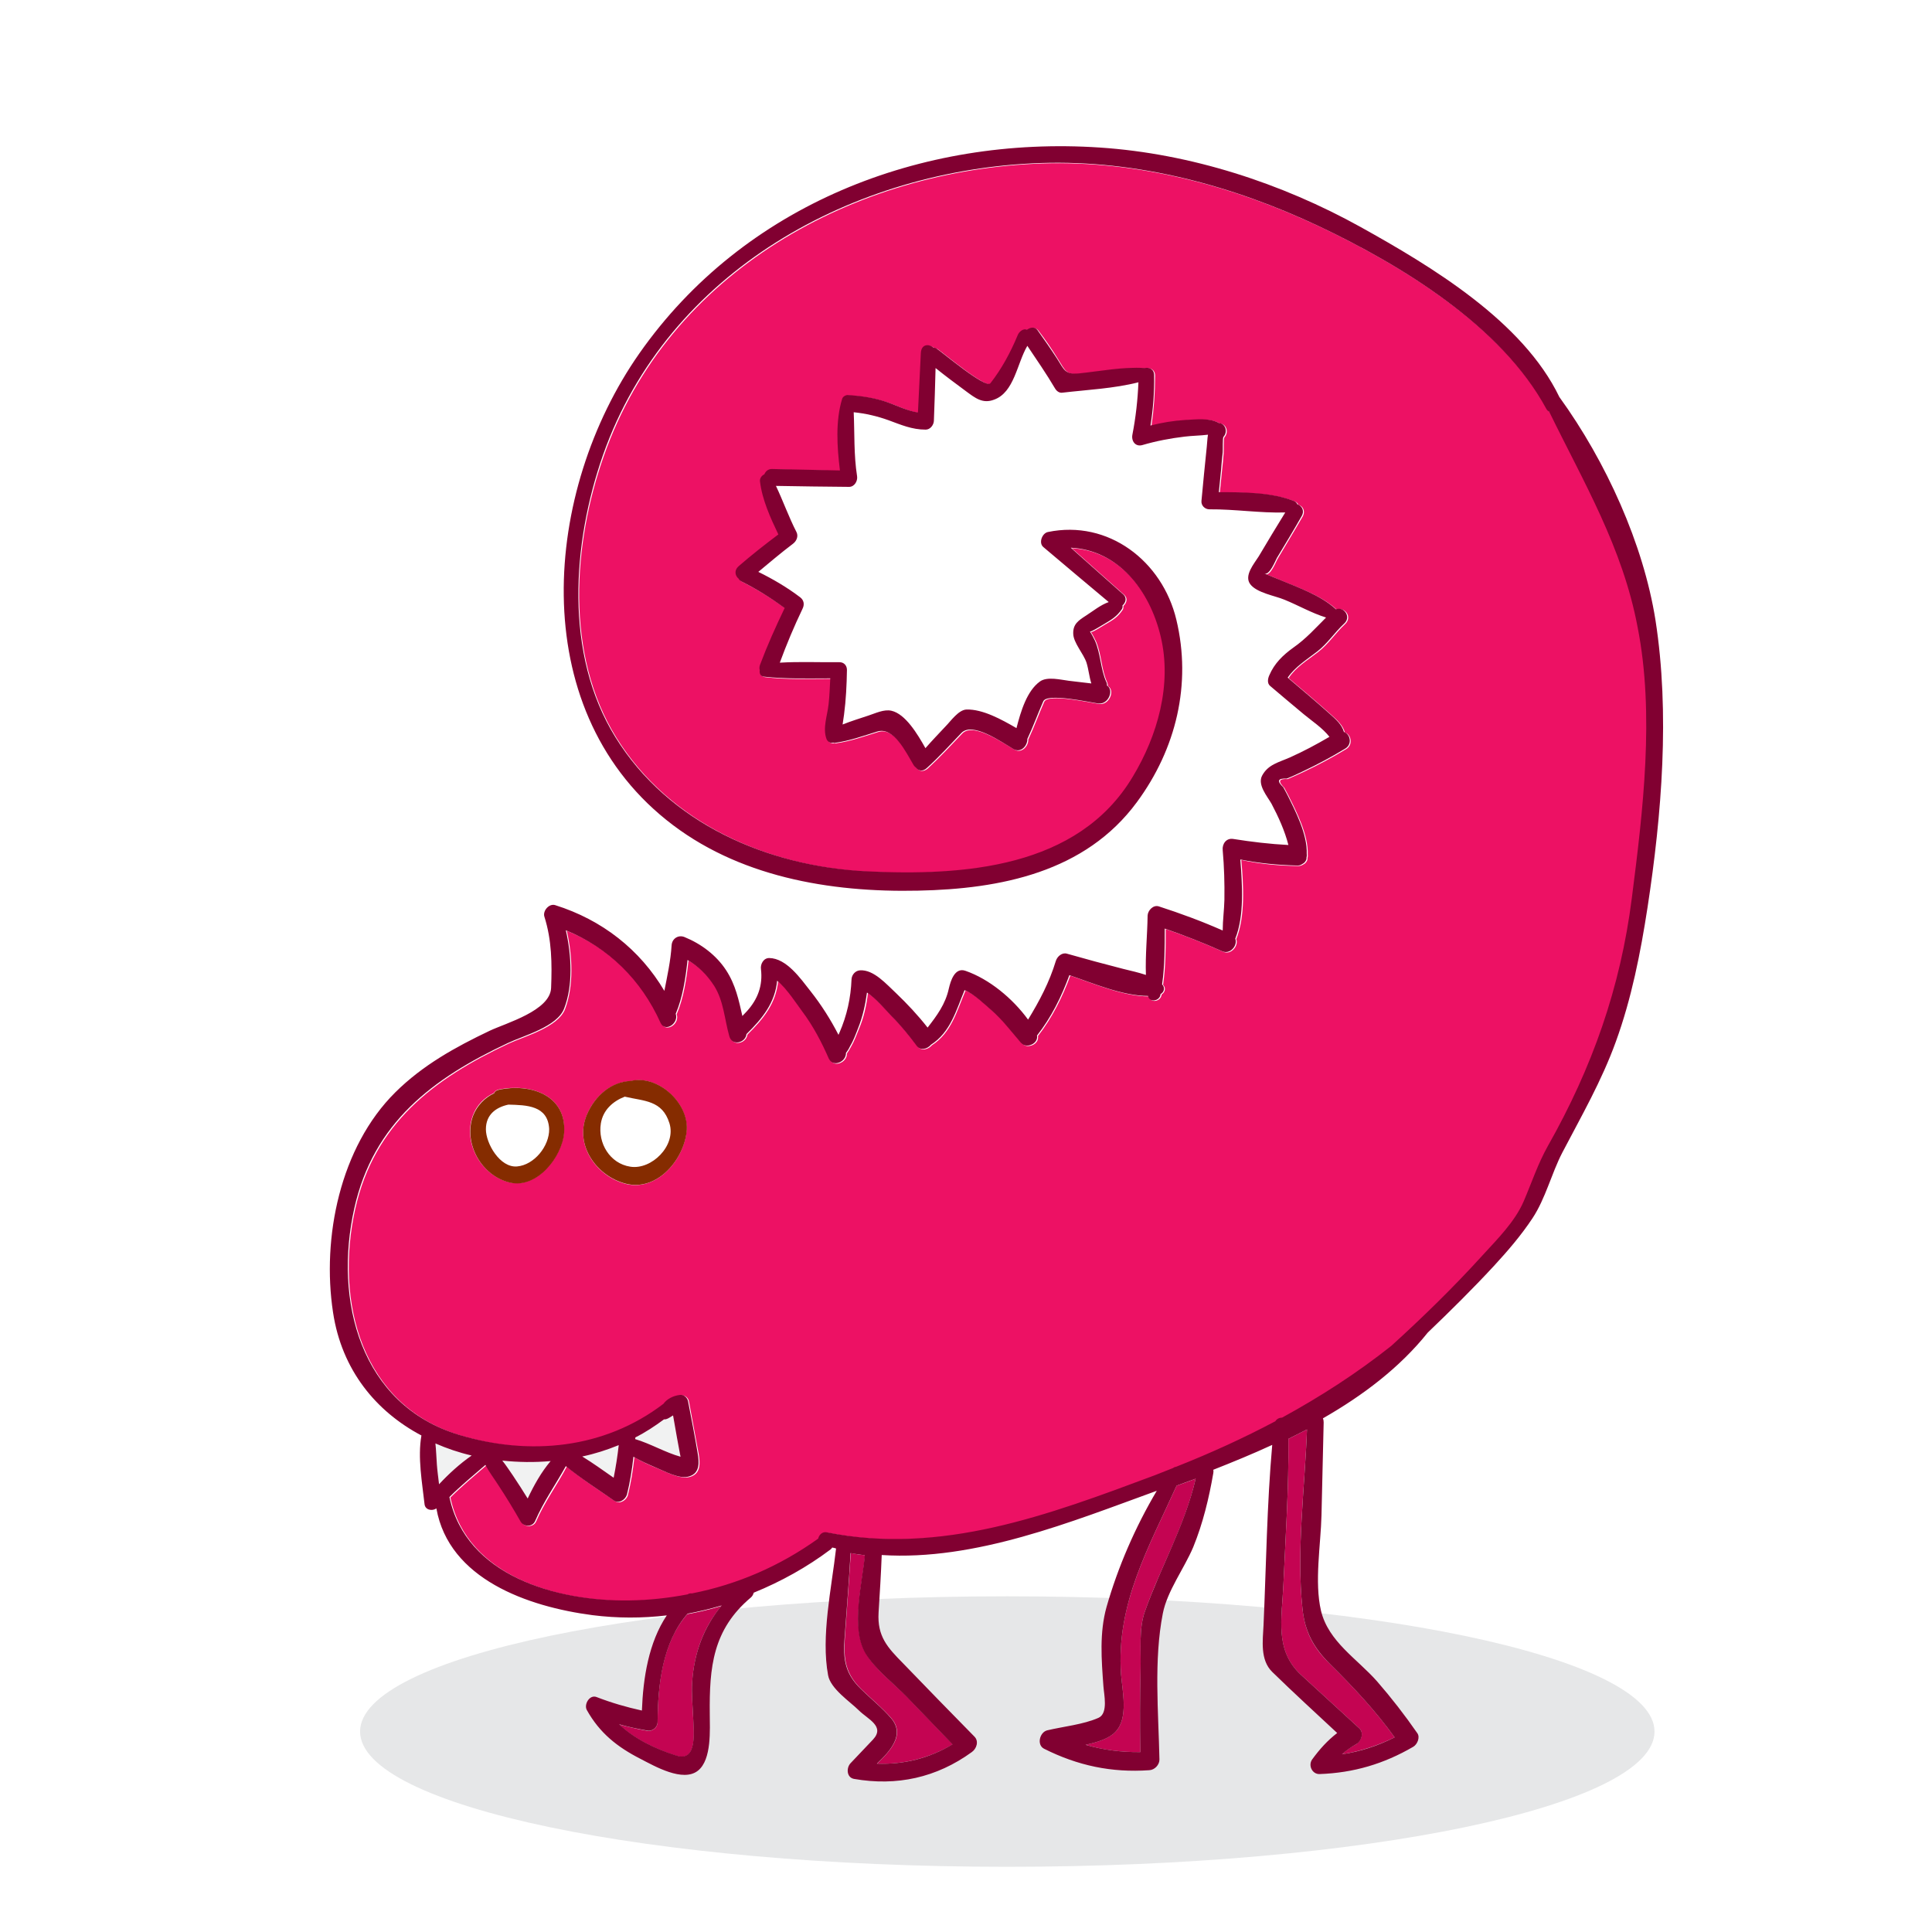
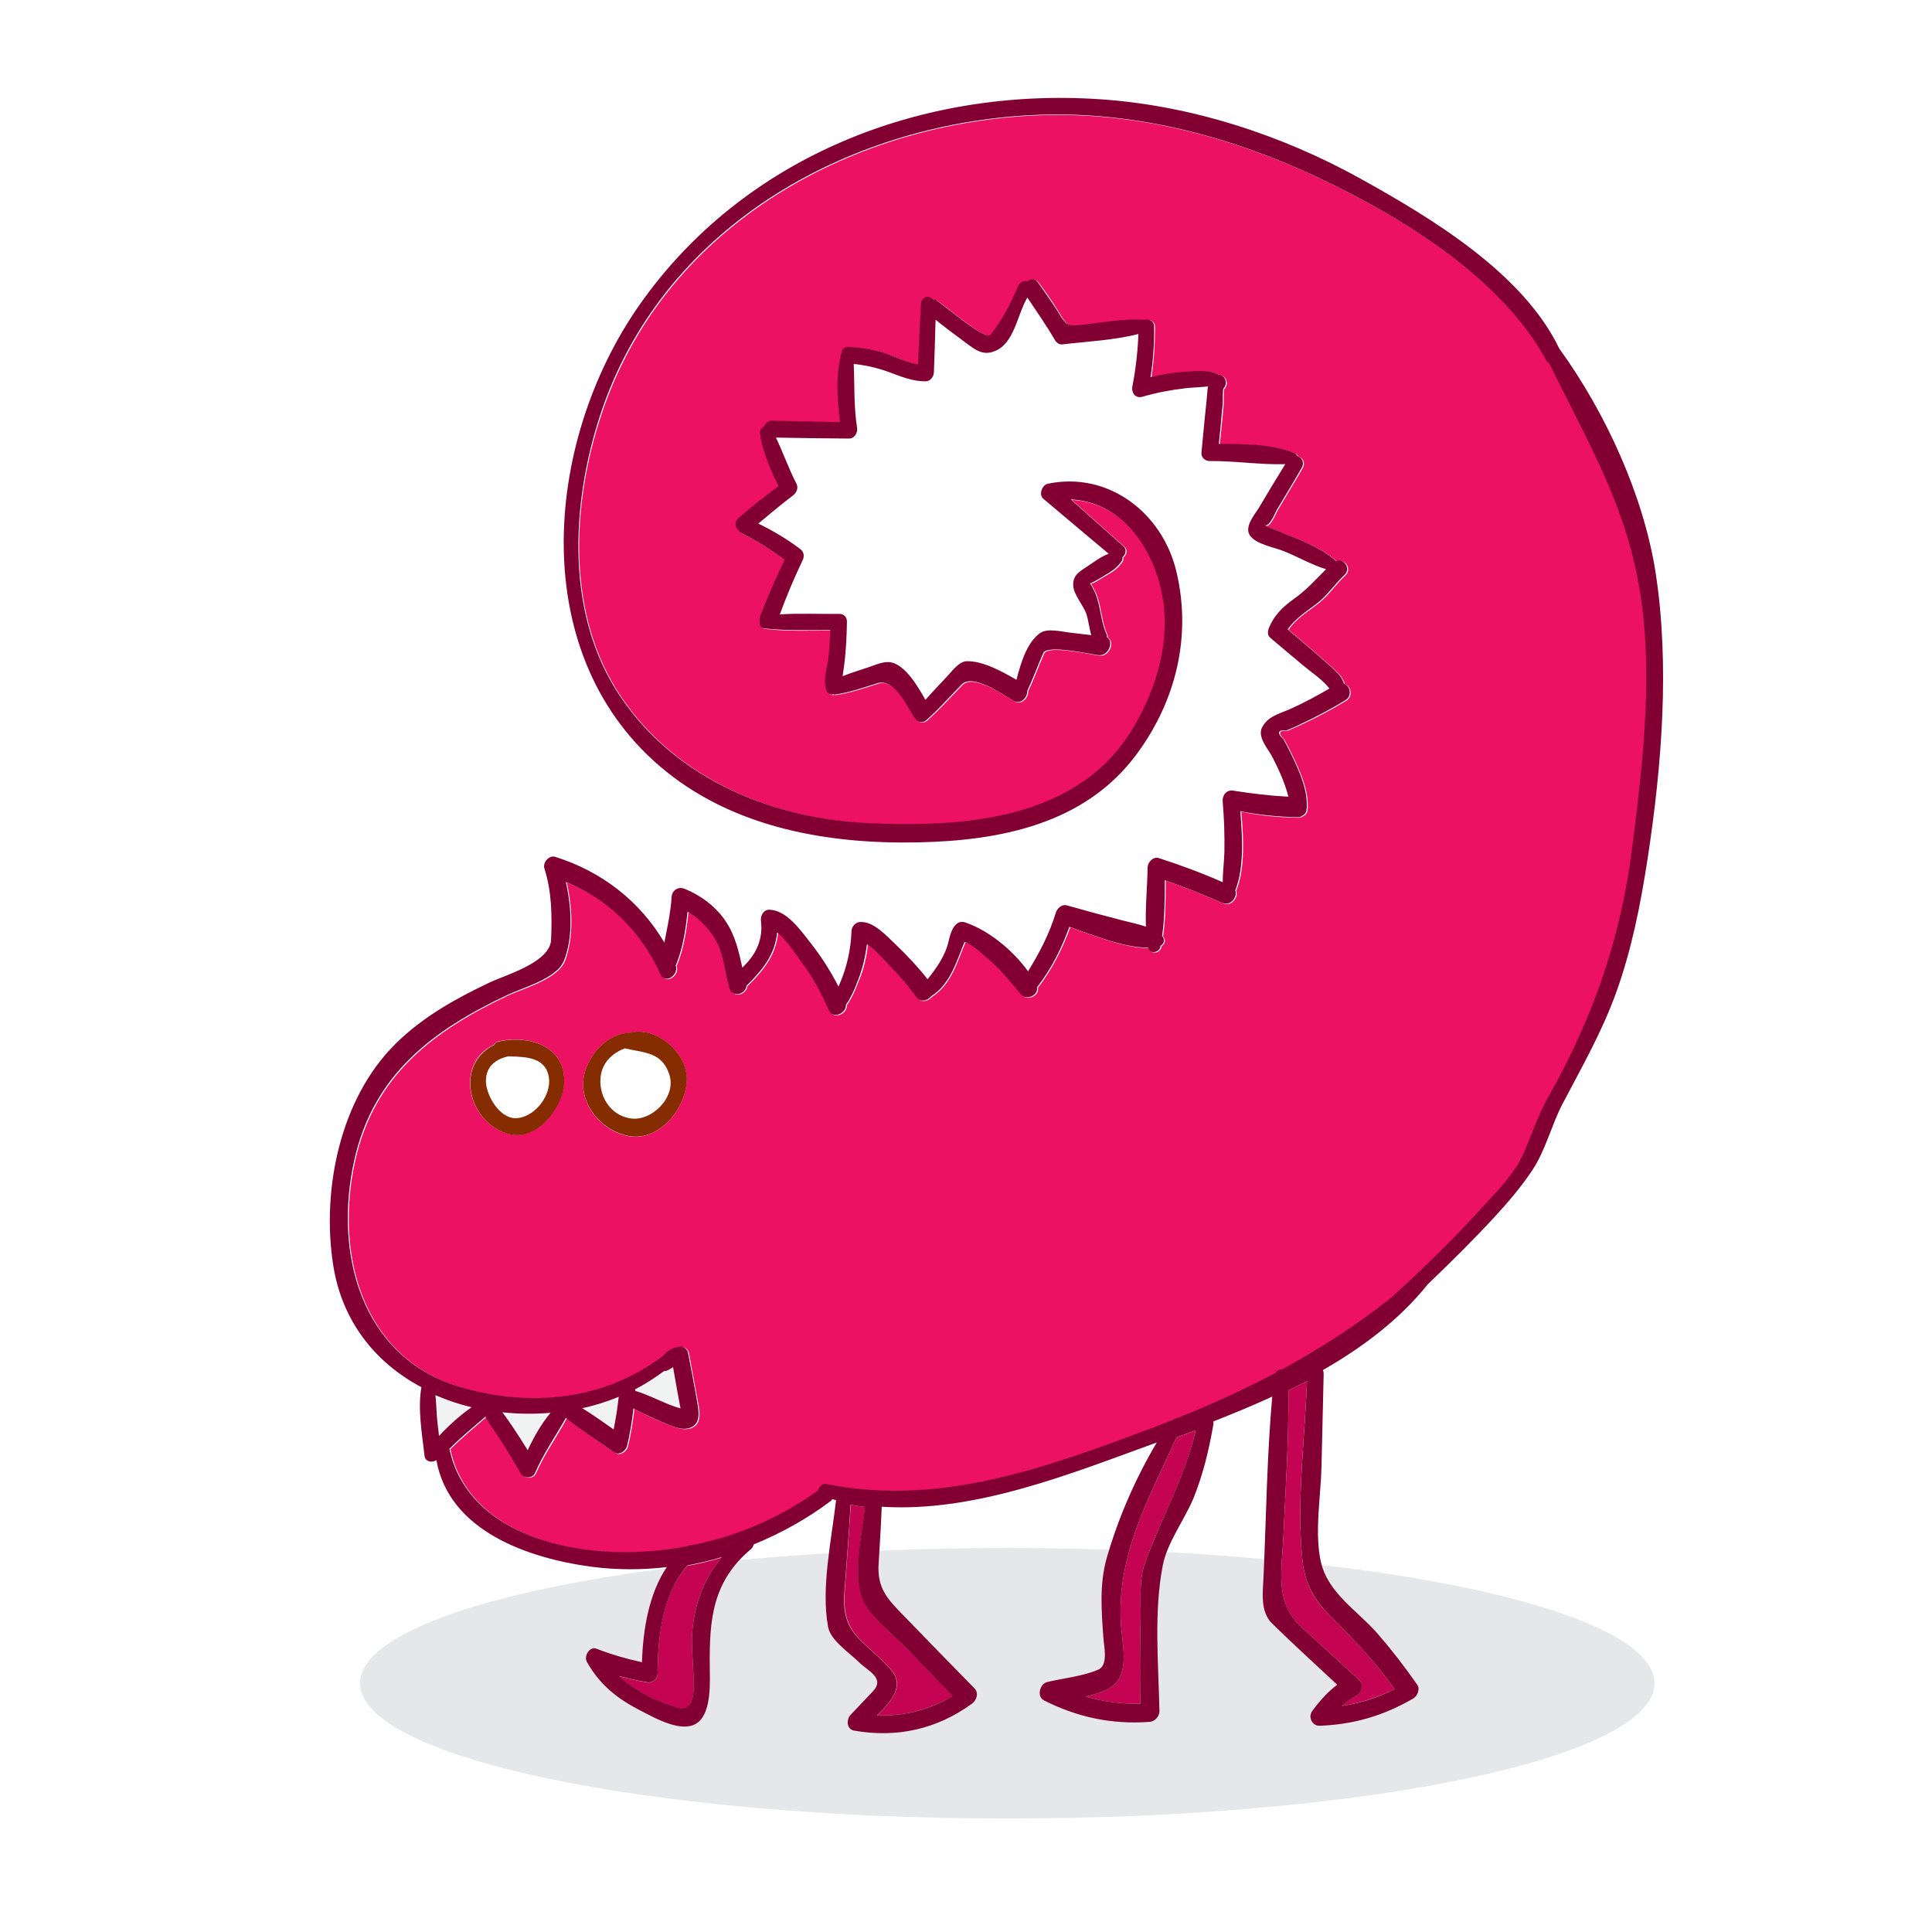
- <svg xmlns="http://www.w3.org/2000/svg" version="1.1" x="0px" y="0px" viewBox="660 120 800 800" enable-background="new 0 0 2272 1872" xml:space="preserve">
+ <svg xmlns="http://www.w3.org/2000/svg" version="1.1" x="0px" y="0px" viewBox="660 140 800 800" enable-background="new 0 0 2272 1872" xml:space="preserve">
  <g id="Background">
    <rect x="-12.7" y="-29.1" fill="#FFFFFF" width="2297.7" height="1919.7" />
  </g>
  <g id="Object">
    <ellipse fill="#E6E7E8" cx="1077.1" cy="837" rx="268" ry="56" />
    <g>
      <path fill="#F1F2F2" d="M840.3,717.7c0.3,2.9,0.4,5.8,0.6,8.7c0.2,2.7,0.6,5.5,0.8,8.2c4.1-4.4,8.6-8.5,13.5-11.9    C850.1,721.5,845.1,719.8,840.3,717.7z" />
      <path fill="#C40452" d="M932.3,833.1c0,2.2-2.1,3.9-4.2,3.6c-4-0.7-7.9-1.6-11.7-2.6c6.5,6.1,14.9,10.1,23.6,12.9    c8.9,2.9,7.3-10.1,7-16.2c-0.2-4.7-0.7-9.5-0.4-14.1c0.8-12.2,4.7-22.8,12.1-31.7c-4.6,1.4-9.3,2.5-14.1,3.4    C934.2,800.2,932.4,817.7,932.3,833.1z" />
      <path fill="#C40452" d="M1018.2,764c-2-0.2-3.9-0.5-5.9-0.9c-0.7,10.9-1.5,21.9-2.3,32.8c-0.7,9.7-0.8,16.3,6.7,23.6    c4,3.9,8.7,7.7,12.4,12c5.7,6.7-0.1,13.2-5.9,18.8c11.1,0.4,21.6-2.3,31.3-8l-18.7-19.4c-5.4-5.6-13.2-11.4-17.2-18.2    C1012.2,794.2,1017.1,775.8,1018.2,764z" />
      <path fill="#C40452" d="M1124.2,813.3c0.5,6.7,3.2,18.1-2.3,23.8c-2.7,2.8-7.4,4.3-12.4,5.4c7.3,2.1,14.8,3.1,22.7,3    c-0.1-11.5-0.2-23,0.1-34.6c0.2-7.4-0.8-16.6,1.8-23.7c6.7-18.8,16.5-35.3,21-54.9c-2.6,1-5.3,2-7.9,2.9    C1135.7,760.7,1122.1,784.1,1124.2,813.3z" />
      <path fill="#ED1164" d="M1301.9,290.7c-0.5-0.3-0.9-0.6-1.2-1.2c-18.5-34.1-59.9-59.4-94.1-75.6c-35.8-16.9-75.3-27.5-115.1-26.2    c-77.6,2.6-154.6,44.7-181.4,120.9c-12.9,36.5-16.2,82.4,5.1,116.8c22.1,35.7,63.3,53.6,104.2,55.6c39.7,1.9,87.3-1.2,110-39.1    c10.2-17.1,16.4-38.3,11.6-58.2c-4.6-19.2-17.8-35.7-37.2-36.7c7.3,6.5,14.6,13,21.8,19.4c1.5,1.4,0.9,3.3-0.4,4.5    c0,0.6,0,1.1-0.3,1.6c-2.1,3.1-4,4.2-7.3,6.1c-0.4,0.2-5.6,3.6-5.9,3.1c0.8,1.2,1.5,2.5,2.1,3.8c2.4,5.5,2.2,11.8,4.7,17.1    c0.2,0.5,0.3,1,0.3,1.5c3,1.8,0.6,7.9-3.6,7.4c-3.2-0.4-21.2-4.5-22.8-0.9c-2.3,5.2-4.2,10.5-6.6,15.6c0.1,2.8-2.8,5.9-5.7,4.2    c-4.8-2.7-17-11.4-21.6-6.7c-4.7,4.9-9.3,9.9-14.3,14.5c-1.7,1.5-3.5,1.2-4.4,0c-0.4-0.3-0.8-0.7-1.1-1.2c-3-5-8.2-16-15-13.9    c-5.8,1.8-11.6,3.9-17.6,4.7c-0.3,0-0.5,0-0.7-0.1c-1.1,0.4-2.4-0.4-2.8-1.6c-1.6-4.6,0.4-9.6,0.9-14.3c0.4-3.6,0.5-7.1,0.7-10.7    c-9.1,0-18.4,0.4-27.4-0.7c-1.6-0.2-2-1.4-1.8-2.7c-0.2-0.6-0.2-1.4,0.1-2.2c3-8,6.4-15.8,10.2-23.5c-5.7-4.2-11.7-7.9-18-11.1    c-0.6-0.3-0.9-0.7-1.1-1.1c-1.4-1.2-1.9-3.4,0-5.1c5.3-4.7,10.8-9,16.5-13.2c-3.3-6.9-6.6-14.4-7.6-21.9c-0.2-1.3,0.7-2.6,1.8-3    c0.5-1.2,1.5-2.2,3.1-2.2c9.4,0.2,18.8,0.4,28.2,0.6c-1.2-9.8-1.9-20.4,0.9-29.6c0.3-1.1,1.7-1.8,2.8-1.6c0.1,0,0.2,0,0.3,0    c5.4,0.4,10.7,1.2,15.8,3c4.2,1.5,8.2,3.5,12.5,4.2c0.4-8.2,0.8-16.4,1.2-24.6c0.2-3.9,3.6-3.7,5.3-2.2c0.4,0,0.9,0.1,1.3,0.4    c2.3,1.5,20.3,16.7,22.2,14.3c4.8-6,8.4-12.9,11.3-19.9c0.6-1.5,2.3-2.9,3.9-2.3c1.4-1,3.1-1.3,4.3,0.2c2.9,3.8,5.6,7.7,8.1,11.8    c3,4.7,3.3,6.7,9.2,6.1c8.8-0.9,18.2-2.8,27.1-2.2c1.8-0.5,3.9,0.4,3.9,3c0,7-0.5,13.9-1.5,20.8c4.7-1.1,9.5-2,14.3-2.3    c4.6-0.2,10-1.1,14.1,1.3c2.5,0.1,3.8,3.5,1.8,5.7c-0.4,0.5-0.2,5.5-0.3,6.4c-0.2,2.5-0.4,5-0.7,7.5c-0.3,3-0.6,6-0.9,9    c10.3,0,21.9,0,31.2,3.7c0.7,0.3,1.1,0.7,1.3,1.3c1.8,0.5,3.1,2.5,1.8,4.9c-3.4,5.9-6.9,11.6-10.3,17.4c-0.7,1.1-3,7.3-5.1,6.4    c2,0.8,3.9,1.5,5.9,2.4c7.8,3.3,17.3,6.5,23.7,12.4c3.3-1.3,6.5,3,3.4,5.9c-4,3.7-6.9,8.3-11.2,11.6c-4.4,3.4-9.2,6.2-12.2,10.8    c5.8,4.9,11.6,9.8,17.2,14.8c2.9,2.6,5.2,4.6,6.1,7.7c2.6,0.8,3.5,5.1,0.5,6.9c-5.6,3.4-11.4,6.5-17.3,9.3    c-2.3,1.1-4.6,2.1-6.9,3.1c-3.7-0.2-4.1,0.9-1.4,3.6c0.5,1,1.1,2,1.6,3c3.4,6.8,8.4,16.5,8.1,24.6c0.1,0.5,0,1.1-0.1,1.6    c0,0.1,0,0.3,0,0.4c-0.2,1-0.9,1.8-1.8,2.2c-0.5,0.3-1.1,0.6-1.9,0.6c-8-0.1-15.9-0.8-23.7-2.5c0.9,10.5,1.7,23.3-2.1,32.8    c1.1,2.6-2.1,6.7-5.4,5.2c-7.8-3.5-15.7-6.6-23.8-9.4c0,7.7,0,15.6-1.1,23.1c1.3,1.3,0.8,3.1-0.6,4c0,0.2,0,0.3-0.1,0.5    c-0.6,2.5-4.6,3.1-5.1,0.3c-10.5,0-22.6-5.2-32.6-8.6c-3.3,8.9-7.5,17.4-13.4,25c0.6,3.4-4.2,5.3-6.2,3.4l0,0    c-0.1-0.1-0.1-0.1-0.2-0.2c-0.2-0.2-0.3-0.3-0.5-0.5c-3.9-4.5-7.4-9.2-11.9-13.1c-2.1-1.8-7.4-7.1-11.2-8.4    c-3.6,8.4-5.8,17.4-13.9,22.6c-1.5,1.8-4.4,2.5-5.8,0.6c-3.3-4.3-6.8-8.6-10.6-12.5c-2.6-2.6-6.3-7.2-10.1-9.7    c-0.6,5.1-1.7,10.1-3.7,14.8c-1,2.5-2,5.2-3.4,7.6c-0.5,0.9-1,1.8-1.6,2.6c0.1,3.8-5.4,6-7,2.5c0,0,0,0.1,0,0.1    c-3.1-7-6.6-13.8-11.2-19.9c-1.9-2.5-6.3-9.5-10.3-12.6c-0.9,9.1-5.9,15.4-12.7,22.1c-0.4,3.5-5.9,5.2-7.1,0.9    c-2-7-2.3-14.6-6.3-20.9c-2.9-4.5-6.6-8.1-11-10.7c-0.8,7.5-2,15.5-4.9,22.3c1.4,3.9-4.4,7.9-6.3,3.7    c-7.9-17.8-21.5-31.1-39.2-38.3c2.4,10.6,2.9,22.8-0.7,32.4c-2.9,7.6-16.8,11.3-23.3,14.3c-31.1,14.6-55.7,33.1-63.6,68.5    c-8.5,38.1,2.4,81.4,43.6,93.8c29.1,8.8,59.9,5.9,84.4-12.9c1.6-2.1,4.2-3.4,6.9-3.7c1.6-0.2,3.1,1.1,3.3,2.6    c1.3,7.2,2.7,14.4,4,21.6c0.6,3.7,1,8.1-3.4,9.5c-4.1,1.3-10.2-2.1-13.9-3.6c-3-1.2-6.3-2.7-9.3-4.5c-0.6,5.3-1.4,10.5-2.7,15.7    c-0.5,2-3.3,3.9-5.3,2.5c-6.7-4.6-13.7-9.1-20-14.3c-4.1,7.7-9.2,14.6-12.7,22.7c-1.1,2.5-4.7,2.5-6,0.3c-2.9-5.2-6-10.3-9.3-15.2    c-1.8-2.7-3.8-5.4-5.3-8.3c-5.1,4.4-10.2,8.6-14.9,13.3c6.9,32.8,44.7,43.2,74.3,42.8c8.3-0.1,16.4-1,24.3-2.5    c0.6-0.4,1.2-0.5,1.8-0.4c18.7-3.8,36.3-11.3,52.3-22.7c0.3-1.6,1.7-3,3.6-2.6c47.4,9.5,91.8-7.2,135.7-23.6c2.6-1,5.1-2,7.6-3    c0.4-0.3,0.8-0.4,1.2-0.5c14.4-5.7,28.1-11.9,41.2-18.9c0.7-1,1.8-1.5,2.8-1.5c15.7-8.5,30.7-18.2,45.2-29.7    c13.1-11.9,25.8-24.3,37.7-37.4c6.2-6.8,13.4-13.8,17.1-22.4c3.3-7.7,5.9-15.6,10-22.9c18.4-32.5,30-65.6,34.8-102.7    c4.6-35.9,9.4-76.2,2.7-112C1332.3,346.9,1316.2,320,1301.9,290.7z M893.5,589c-0.8,9.9-11.2,23.2-22.4,20.6    c-11.8-2.7-19.5-16.3-15.3-27.7c1.5-4.2,4.8-7.5,8.7-9.3c0.4-0.7,1-1.2,1.8-1.4C879.5,568.4,894.7,573.4,893.5,589z M919,610.2    c-11.9-3.1-21.2-15.9-16.1-28.3c3.3-8.2,10.3-13.9,18.2-14.2c11.1-2.8,23.9,8.7,23.2,20.1C943.6,599.8,932.2,613.6,919,610.2z" />
      <path fill="#C40452" d="M1201.2,711.9c-2.5,1.3-5.1,2.6-7.7,3.9c0.2,20.3-1.2,40.7-2.1,60.9c-0.6,13.4-3.7,26.8,7.4,36.9    l24.1,22.1c1.9,1.8,0.8,5.1-1.1,6.4c-2.3,1.2-4.3,2.6-6.1,4.3c7.6-1.2,14.8-3.6,21.8-7c-8-11.1-17-20.7-26.8-30.4    c-7-6.8-10.4-13.4-11.4-23.1C1196.8,761.9,1200.3,736,1201.2,711.9z" />
      <path fill="#F1F2F2" d="M901.1,723.1c4.4,2.8,8.7,5.8,13,8.8c0.9-4.5,1.6-9,2.1-13.5C911.3,720.4,906.2,721.9,901.1,723.1z" />
      <path fill="#F1F2F2" d="M888,725c-6.7,0.6-13.4,0.5-20-0.2c1.6,2,3,4.2,4.4,6.3c2.1,3.1,4.1,6.3,6.1,9.5    C881.1,735,884.1,729.6,888,725z" />
      <path fill="#FFFFFF" d="M918.8,574.1c-4.9,1.9-9,5.6-9.9,11.1c-1.3,8,3.7,16.6,12.2,17.9c8.8,1.4,19.1-8.7,16.2-18    C934.2,575.5,926.8,575.9,918.8,574.1z" />
      <path fill="#FFFFFF" d="M870.4,577.3c-5,1.1-9.3,4.2-9.3,10.2c0,5.9,5.9,16,12.9,15.4c7.1-0.6,13.5-8.3,13.2-15.5    C886.8,577.7,877.9,577.5,870.4,577.3z" />
      <path fill="#F1F2F2" d="M941.8,723.3c-0.1-0.5-0.2-1-0.3-1.5c-0.4-2.2-0.8-4.3-1.2-6.5c-0.5-3-1.1-6.1-1.6-9.1    c-1,0.6-2,1.3-2.7,1.5c-0.4,0.1-0.7,0.1-1,0.1c-3.8,2.8-7.7,5.3-11.9,7.5c0,0.2-0.1,0.4-0.1,0.7    C929.4,717.8,935.6,721.5,941.8,723.3C941.8,723.3,941.8,723.3,941.8,723.3z" />
      <path fill="#810031" d="M1305.7,284.4c-15.1-31.4-53-54.1-82.3-70.4c-32.8-18.2-70.4-30.4-107.9-32.9c-74-5-147.6,23.6-190.8,85.3    c-39.8,56.9-47.3,146.1,11.2,193.1c29.3,23.6,67.8,30.1,104.3,29.3c34.1-0.7,69.2-7.6,90.6-36.7c16.2-22,22.7-48.8,16.3-75.5    c-5.8-24.3-28.2-41.5-53.2-36.3c-2.4,0.5-3.9,4.5-1.9,6.2c9,7.6,18,15.2,27.1,22.8c-3.4,1.2-6.3,3.6-9.4,5.6    c-3.1,2-5.4,3.5-5.3,7.4c0,3.8,4.3,8.4,5.5,12.1c0.9,2.9,1.1,5.8,2,8.6c-3.1-0.4-6.2-0.7-9.3-1.1c-3.3-0.4-9-1.9-12,0.3    c-5.4,3.9-7.9,12.3-9.7,19.3c-6.2-3.6-14-7.9-20.7-7.7c-3.3,0.1-6.6,4.9-8.6,6.9c-2.8,3-5.7,6-8.4,9.1    c-3.3-5.9-8.3-14.2-14.1-15.5c-3.1-0.7-6.7,1.1-9.5,2c-3.6,1.2-7.2,2.3-10.7,3.7c0.2-1.3,0.4-2.6,0.6-4.1    c0.8-6.1,1.1-12.3,1.2-18.5c0-1.8-1.2-3.2-3.1-3.2c-8.2,0.1-16.5-0.3-24.7,0.2c2.8-7.6,5.9-15,9.4-22.3c0.9-1.8,0.6-3.6-1-4.8    c-5.4-4.1-11.2-7.5-17.3-10.5c4.7-3.9,9.4-7.9,14.3-11.6c1.5-1.1,2.4-3.1,1.5-4.9c-3.2-6.2-5.5-12.8-8.5-19.1    c10.1,0.2,20.2,0.3,30.3,0.4c2.2,0,3.6-2.4,3.3-4.4c-1.4-8.9-1-17.7-1.4-26.5c4.9,0.5,9.7,1.6,14.4,3.3c5.2,1.9,9.7,3.9,15.4,3.9    c1.9,0,3.3-1.9,3.4-3.6c0.3-7.3,0.5-14.6,0.7-21.9c4.1,3.3,8.4,6.5,12.6,9.6c3.8,2.8,6.9,5.3,11.6,3.5c8.4-3,9.5-15,13.8-22.3    c3.9,5.8,7.9,11.6,11.5,17.7c0.6,1,1.7,1.9,3,1.7c10.2-1.2,21.3-1.7,31.5-4.3c-0.3,7.3-1.1,14.5-2.5,21.7    c-0.5,2.6,1.2,5.1,4.1,4.3c5.8-1.7,11.6-2.8,17.5-3.5c3.2-0.4,6.5-0.4,9.7-0.8c-0.3,1.6-0.3,3.4-0.5,5c-0.8,7.5-1.5,15-2.2,22.4    c-0.2,1.9,1.4,3.5,3.3,3.5c10.4-0.1,21,1.6,31.4,1.3c-3.7,6-7.4,12.1-11,18.2c-1.8,2.9-6.2,7.9-3.5,11.5    c2.7,3.6,10.3,4.8,14.1,6.4c5.7,2.3,11.4,5.6,17.3,7.4c-4.4,4.4-8.3,8.8-13.6,12.5c-4.3,3.1-7.8,6.5-9.9,11.4    c-0.6,1.3-1,3.3,0.3,4.4c4.6,3.9,9.2,7.8,13.9,11.7c3.5,2.9,7.8,5.7,10.7,9.4c-5.3,3.1-10.7,6-16.3,8.5c-4.7,2.1-9.1,2.9-11.6,7.6    c-2,3.8,2.2,8.6,3.9,11.6c2.8,5.3,5.5,11.2,7,17.1c-7.7-0.4-15.2-1.3-22.8-2.5c-2.9-0.5-4.7,2-4.4,4.7c0.6,6.8,0.8,13.6,0.7,20.5    c-0.1,4.2-0.7,8.5-0.7,12.7c-8.6-3.8-17.5-7.1-26.5-10c-2.3-0.7-4.5,1.7-4.6,3.8c-0.1,8-1,16.4-0.7,24.6c-3-1-6.1-1.7-9.4-2.5    c-7.8-2-15.6-4.1-23.3-6.3c-2-0.6-4,1.1-4.6,3c-2.7,8.9-6.8,16.6-11.5,24.3c-6.4-8.8-16.1-16.8-25.9-20.2    c-4.5-1.6-6.2,4.3-6.9,7.3c-1.4,6.5-5,11.3-8.8,16.2c-4-5.1-8.4-9.8-13.1-14.3c-3.9-3.6-9.2-9.8-14.9-9.4    c-1.9,0.1-3.4,1.8-3.5,3.7c-0.3,7.7-1.9,15-5,22.1c-0.1,0.3-0.3,0.6-0.4,0.9c-3.3-6.4-7.1-12.4-11.6-18.1    c-4.1-5.2-9.9-13.6-17.1-13.7c-2.4,0-3.7,2.6-3.4,4.6c0.8,6.8-1.3,12.4-5.8,17.4c-0.7,0.7-1.3,1.4-1.9,2    c-1.5-6.6-2.8-12.9-6.7-18.9c-4.1-6.3-10.4-11-17.3-13.8c-2.5-1-5.1,0.6-5.3,3.4c-0.4,6.5-1.8,12.7-3,18.9    c-10.1-17.1-25.8-29.4-45.2-35.5c-2.5-0.8-5.2,2.3-4.5,4.7c3.1,9.8,3.2,19.4,2.8,29.6c-0.4,9.4-18.6,14.5-25.4,17.7    c-14.3,6.8-27.8,14.3-39.1,25.5c-22.9,22.7-30.5,60.2-25.8,91.1c3.6,24,17.9,41.1,36.6,51c-1.6,9.1,0.3,19.5,1.3,28.5    c0.3,2.4,3.2,2.9,4.9,1.7c5.2,29.3,37.9,40.7,64.6,44.2c10.3,1.3,20.6,1.3,30.8,0.1c-7.5,11.2-9.8,25.9-10.3,39.4    c-6.4-1.4-12.6-3.2-18.8-5.6c-2.9-1.1-5.3,3.1-4,5.4c5.3,9.5,12.6,15.3,22.2,20.2c6,3.1,17.6,9.8,23.8,4.9    c5.8-4.6,4.9-17.2,4.9-23.5c-0.2-19.3,1.2-34.9,17-48.2c0.7-0.6,1-1.3,1.2-2c11.3-4.6,22.1-10.6,31.8-17.9    c0.3-0.2,0.5-0.5,0.7-0.8c0.5,0.1,1.1,0.2,1.6,0.4c-1.9,16.6-6.3,36.4-3.3,52.5c1,5.6,9.2,11,12.7,14.5c3.7,3.7,11,6.6,5.9,12.1    c-3.1,3.3-6.2,6.5-9.3,9.8c-1.8,1.9-1.7,5.9,1.4,6.5c17.7,3.1,34.2-0.5,48.8-11.1c2-1.4,3-4.5,1.1-6.4    c-9.9-10.1-19.8-20.2-29.6-30.4c-6.4-6.5-10.7-11.1-10.1-21c0.5-7.9,1-15.9,1.3-23.8c38.7,2.5,78.6-13.8,113.9-26.6    c-8.9,15-16.1,31.6-20.8,48.1c-3,10.7-2.1,21.9-1.3,32.8c0.2,3.3,2.1,11.2-2,13.1c-6.3,2.8-14.6,3.6-21.3,5.2    c-3.1,0.8-4.4,6-1.3,7.6c13.9,7,28,10,43.6,8.9c2.2-0.1,4.2-2.2,4.2-4.4c-0.4-19.5-2.4-41.2,1.4-60.5c1.8-9.3,8.9-18.7,12.6-27.5    c4-9.8,6.5-20.2,8.3-30.6c0.1-0.5,0.1-1,0-1.4c8.1-3.2,16.4-6.6,24.4-10.3c-2.2,24.8-2.5,49.9-3.6,74.7    c-0.3,6.3-1.5,14.3,3.6,19.3c8.8,8.6,17.9,16.9,26.9,25.3c-4,3.1-7.2,6.6-10.4,11c-1.7,2.5,0.1,6.1,3.1,6    c14.1-0.5,26.6-4.2,38.8-11.3c1.7-1,2.9-3.9,1.7-5.6c-5.2-7.5-10.7-14.6-16.7-21.5c-8.3-9.4-20.1-16.4-23.2-29.2    c-2.8-12-0.1-27.3,0.2-39.6c0.3-12.8,0.6-25.6,0.9-38.4c0-0.7-0.1-1.2-0.3-1.7c16.6-9.5,31.8-21,43.4-35.5    c9.4-9,18.6-18.1,27.4-27.6c5.8-6.3,11.3-12.7,16-19.8c5.4-8.2,7.8-18.4,12.3-27.1c8-15.3,16.3-29.7,22.2-46    c6.5-17.9,10.2-36.7,13.1-55.5c5.9-38.5,9.3-80.5,3.3-119C1340.5,345.3,1325.1,311.2,1305.7,284.4z M840.9,726.4    c-0.2-2.9-0.3-5.8-0.6-8.7c4.8,2.1,9.8,3.8,15,5c-4.9,3.4-9.4,7.5-13.5,11.9C841.5,731.9,841.1,729.2,840.9,726.4z M946.6,816.6    c-0.3,4.7,0.2,9.5,0.4,14.1c0.2,6.1,1.9,19.1-7,16.2c-8.8-2.8-17.1-6.8-23.6-12.9c3.8,1.1,7.7,1.9,11.7,2.6    c2.1,0.4,4.2-1.4,4.2-3.6c0.1-15.3,2-32.9,12.4-44.8c4.7-0.9,9.4-2,14.1-3.4C951.4,793.8,947.4,804.4,946.6,816.6z M1035.7,822.9    l18.7,19.4c-9.7,5.8-20.1,8.4-31.3,8c5.8-5.5,11.6-12.1,5.9-18.8c-3.7-4.3-8.3-8-12.4-12c-7.6-7.3-7.5-13.9-6.7-23.6    c0.8-10.9,1.7-21.9,2.3-32.8c2,0.4,3.9,0.6,5.9,0.9c-1.1,11.8-6,30.1,0.3,40.7C1022.6,811.5,1030.3,817.3,1035.7,822.9z     M1134.1,787.2c-2.6,7.2-1.6,16.3-1.8,23.7c-0.3,11.5-0.3,23-0.1,34.6c-7.9,0.1-15.3-0.9-22.7-3c5-1.1,9.8-2.6,12.4-5.4    c5.5-5.7,2.8-17.1,2.3-23.8c-2.1-29.2,11.5-52.6,23-78.1c2.6-1,5.2-1.9,7.9-2.9C1150.5,751.9,1140.8,768.4,1134.1,787.2z     M1210.7,809c9.8,9.7,18.8,19.3,26.8,30.4c-7,3.5-14.2,5.9-21.8,7c1.8-1.6,3.9-3.1,6.1-4.3c2-1.2,3-4.6,1.1-6.4l-24.1-22.1    c-11.1-10.2-8-23.5-7.4-36.9c0.9-20.2,2.3-40.6,2.1-60.9c2.6-1.3,5.1-2.6,7.7-3.9c-0.9,24.1-4.4,50.1-1.9,74    C1200.3,795.6,1203.8,802.1,1210.7,809z M1335.7,491.9c-4.7,37.1-16.4,70.2-34.8,102.7c-4.1,7.3-6.7,15.2-10,22.9    c-3.7,8.5-10.9,15.6-17.1,22.4c-11.9,13.1-24.6,25.5-37.7,37.4c-14.5,11.5-29.5,21.1-45.2,29.7c-1.1,0-2.2,0.5-2.8,1.5    c-13.2,7-26.8,13.2-41.2,18.9c-0.4,0-0.8,0.2-1.2,0.5c-2.5,1-5,2-7.6,3c-43.9,16.4-88.3,33.1-135.7,23.6c-1.9-0.4-3.3,1.1-3.6,2.6    c-15.9,11.4-33.5,19-52.3,22.7c-0.6-0.1-1.2,0-1.8,0.4c-7.9,1.5-16,2.4-24.3,2.5c-29.6,0.4-67.4-10-74.3-42.8    c4.7-4.7,9.8-8.9,14.9-13.3c1.5,2.9,3.5,5.5,5.3,8.3c3.3,5,6.4,10.1,9.3,15.2c1.3,2.2,4.9,2.3,6-0.3c3.5-8.1,8.5-15.1,12.7-22.7    c6.3,5.2,13.3,9.6,20,14.3c2,1.4,4.7-0.5,5.3-2.5c1.3-5.2,2.1-10.4,2.7-15.7c3,1.8,6.3,3.2,9.3,4.5c3.7,1.5,9.8,5,13.9,3.6    c4.4-1.4,4-5.9,3.4-9.5c-1.2-7.2-2.6-14.4-4-21.6c-0.3-1.5-1.8-2.8-3.3-2.6c-2.7,0.3-5.4,1.6-6.9,3.7    c-24.5,18.7-55.4,21.6-84.4,12.9c-41.2-12.4-52.1-55.8-43.6-93.8c7.9-35.5,32.5-53.9,63.6-68.5c6.5-3.1,20.4-6.7,23.3-14.3    c3.7-9.5,3.1-21.8,0.7-32.4c17.7,7.3,31.2,20.5,39.2,38.3c1.9,4.2,7.7,0.2,6.3-3.7c2.9-6.8,4.1-14.8,4.9-22.3    c4.4,2.6,8.1,6.2,11,10.7c4,6.3,4.3,13.9,6.3,20.9c1.2,4.3,6.8,2.6,7.1-0.9c6.8-6.7,11.8-13,12.7-22.1c4,3.2,8.4,10.1,10.3,12.6    c4.6,6.1,8.2,13,11.2,19.9c0,0,0-0.1,0-0.1c1.6,3.5,7.1,1.3,7-2.5c0.6-0.8,1.2-1.7,1.6-2.6c1.4-2.3,2.4-5,3.4-7.6    c1.9-4.7,3-9.7,3.7-14.8c3.8,2.5,7.6,7.1,10.1,9.7c3.9,3.9,7.3,8.1,10.6,12.5c1.5,1.9,4.3,1.2,5.8-0.6    c8.1-5.2,10.4-14.2,13.9-22.6c3.8,1.4,9.2,6.7,11.2,8.4c4.5,3.9,8,8.6,11.9,13.1c0.1,0.2,0.3,0.4,0.5,0.5c0.1,0.1,0.1,0.1,0.2,0.2    l0,0c2,1.9,6.8,0,6.2-3.4c5.9-7.5,10.1-16,13.4-25c10,3.4,22.1,8.6,32.6,8.6c0.5,2.8,4.5,2.2,5.1-0.3c0-0.2,0-0.3,0.1-0.5    c1.5-0.8,1.9-2.7,0.6-4c1.1-7.5,1.1-15.4,1.1-23.1c8,2.8,16,5.9,23.8,9.4c3.4,1.5,6.5-2.6,5.4-5.2c3.8-9.5,2.9-22.3,2.1-32.8    c7.8,1.6,15.7,2.3,23.7,2.5c0.7,0,1.4-0.2,1.9-0.6c0.9-0.4,1.6-1.2,1.8-2.2c0-0.1,0-0.3,0-0.4c0.1-0.5,0.2-1.1,0.1-1.6    c0.3-8.1-4.7-17.8-8.1-24.6c-0.5-1-1.1-2-1.6-3c-2.8-2.6-2.3-3.8,1.4-3.6c2.3-0.9,4.6-2,6.9-3.1c5.9-2.8,11.7-5.9,17.3-9.3    c3.1-1.8,2.1-6.1-0.5-6.9c-0.9-3.1-3.2-5.1-6.1-7.7c-5.6-5-11.4-9.9-17.2-14.8c3.1-4.5,7.8-7.4,12.2-10.8    c4.3-3.3,7.2-7.9,11.2-11.6c3.1-2.8-0.2-7.2-3.4-5.9c-6.4-5.9-15.9-9.1-23.7-12.4c-1.9-0.8-3.9-1.6-5.9-2.4    c2.1,0.8,4.5-5.3,5.1-6.4c3.5-5.8,7-11.6,10.3-17.4c1.3-2.3,0-4.3-1.8-4.9c-0.2-0.5-0.6-1-1.3-1.3c-9.3-3.7-21-3.7-31.2-3.7    c0.3-3,0.6-6,0.9-9c0.2-2.5,0.4-5,0.7-7.5c0.1-0.8-0.1-5.9,0.3-6.4c2-2.2,0.7-5.6-1.8-5.7c-4.1-2.3-9.5-1.5-14.1-1.3    c-4.8,0.3-9.6,1.1-14.3,2.3c1.1-6.9,1.6-13.8,1.5-20.8c0-2.6-2.1-3.4-3.9-3c-8.9-0.6-18.3,1.3-27.1,2.2c-5.9,0.6-6.2-1.4-9.2-6.1    c-2.6-4-5.3-7.9-8.1-11.8c-1.1-1.5-2.9-1.2-4.3-0.2c-1.6-0.6-3.3,0.8-3.9,2.3c-2.9,7-6.6,13.9-11.3,19.9    c-1.9,2.4-19.9-12.8-22.2-14.3c-0.4-0.3-0.8-0.4-1.3-0.4c-1.7-1.6-5.1-1.8-5.3,2.2c-0.4,8.2-0.8,16.4-1.2,24.6    c-4.3-0.7-8.4-2.7-12.5-4.2c-5.1-1.8-10.4-2.6-15.8-3c-0.1,0-0.2,0-0.3,0c-1.1-0.2-2.5,0.5-2.8,1.6c-2.8,9.2-2.1,19.9-0.9,29.6    c-9.4-0.2-18.8-0.4-28.2-0.6c-1.6,0-2.6,1-3.1,2.2c-1.1,0.5-2,1.7-1.8,3c0.9,7.5,4.3,15,7.6,21.9c-5.6,4.2-11.2,8.6-16.5,13.2    c-1.9,1.7-1.4,3.9,0,5.1c0.2,0.4,0.6,0.8,1.1,1.1c6.4,3.2,12.3,6.9,18,11.1c-3.7,7.7-7.2,15.5-10.2,23.5c-0.3,0.9-0.3,1.6-0.1,2.2    c-0.2,1.3,0.2,2.5,1.8,2.7c9,1,18.3,0.7,27.4,0.7c-0.2,3.6-0.3,7.1-0.7,10.7c-0.5,4.7-2.5,9.8-0.9,14.3c0.4,1.2,1.7,2,2.8,1.6    c0.2,0,0.5,0.1,0.7,0.1c6-0.8,11.8-2.9,17.6-4.7c6.8-2.1,12,8.9,15,13.9c0.3,0.5,0.7,0.9,1.1,1.2c1,1.2,2.7,1.6,4.4,0    c5-4.5,9.6-9.6,14.3-14.5c4.6-4.8,16.8,3.9,21.6,6.7c3,1.7,5.8-1.4,5.7-4.2c2.4-5.1,4.3-10.4,6.6-15.6c1.6-3.6,19.6,0.5,22.8,0.9    c4.2,0.5,6.6-5.6,3.6-7.4c0-0.5,0-1-0.3-1.5c-2.4-5.3-2.3-11.6-4.7-17.1c-0.6-1.3-1.3-2.6-2.1-3.8c0.3,0.4,5.5-2.9,5.9-3.1    c3.2-1.9,5.2-3.1,7.3-6.1c0.3-0.5,0.4-1,0.3-1.6c1.3-1.1,1.9-3.1,0.4-4.5c-7.3-6.5-14.6-13-21.8-19.4c19.5,1,32.6,17.4,37.2,36.7    c4.8,19.9-1.3,41.2-11.6,58.2c-22.7,37.9-70.2,41-110,39.1c-41-2-82.1-19.8-104.2-55.6c-21.2-34.3-17.9-80.2-5.1-116.8    c26.8-76.2,103.8-118.3,181.4-120.9c39.8-1.3,79.3,9.3,115.1,26.2c34.2,16.2,75.6,41.4,94.1,75.6c0.3,0.6,0.8,1,1.2,1.2    c14.3,29.3,30.4,56.2,36.6,89.2C1345.2,415.7,1340.3,456,1335.7,491.9z M868,724.8c6.6,0.7,13.3,0.8,20,0.2    c-3.9,4.6-6.9,10-9.5,15.5c-2-3.2-4-6.4-6.1-9.5C871,729,869.6,726.8,868,724.8z M901.1,723.1c5.2-1.1,10.2-2.7,15.1-4.7    c-0.5,4.5-1.2,9-2.1,13.5C909.8,728.9,905.5,725.8,901.1,723.1z M923,715.9c0-0.2,0.1-0.4,0.1-0.7c4.2-2.1,8.1-4.7,11.9-7.5    c0.3,0.1,0.6,0,1-0.1c0.7-0.2,1.7-0.9,2.7-1.5c0.5,3,1.1,6.1,1.6,9.1c0.4,2.2,0.8,4.3,1.2,6.5c0.1,0.5,0.2,1,0.3,1.5c0,0,0,0,0,0    C935.6,721.5,929.4,717.8,923,715.9z" />
      <path fill="#852C00" d="M866.4,571.3c-0.9,0.2-1.5,0.7-1.8,1.4c-3.8,1.8-7.1,5.1-8.7,9.3c-4.2,11.4,3.5,25,15.3,27.7    c11.2,2.6,21.6-10.7,22.4-20.6C894.7,573.4,879.5,568.4,866.4,571.3z M874.1,603c-7.1,0.6-12.9-9.5-12.9-15.4    c0-6.1,4.2-9.1,9.3-10.2c7.5,0.2,16.4,0.3,16.9,10.1C887.5,594.6,881.2,602.4,874.1,603z" />
      <path fill="#852C00" d="M921.1,567.6c-7.9,0.3-14.8,6-18.2,14.2c-5.1,12.4,4.2,25.2,16.1,28.3c13.2,3.5,24.6-10.3,25.4-22.4    C945,576.3,932.2,564.9,921.1,567.6z M921,603.1c-8.5-1.3-13.5-9.8-12.2-17.9c0.9-5.6,5-9.2,9.9-11.1c8,1.9,15.5,1.4,18.5,11    C940.1,594.4,929.8,604.5,921,603.1z" />
    </g>
  </g>
</svg>
